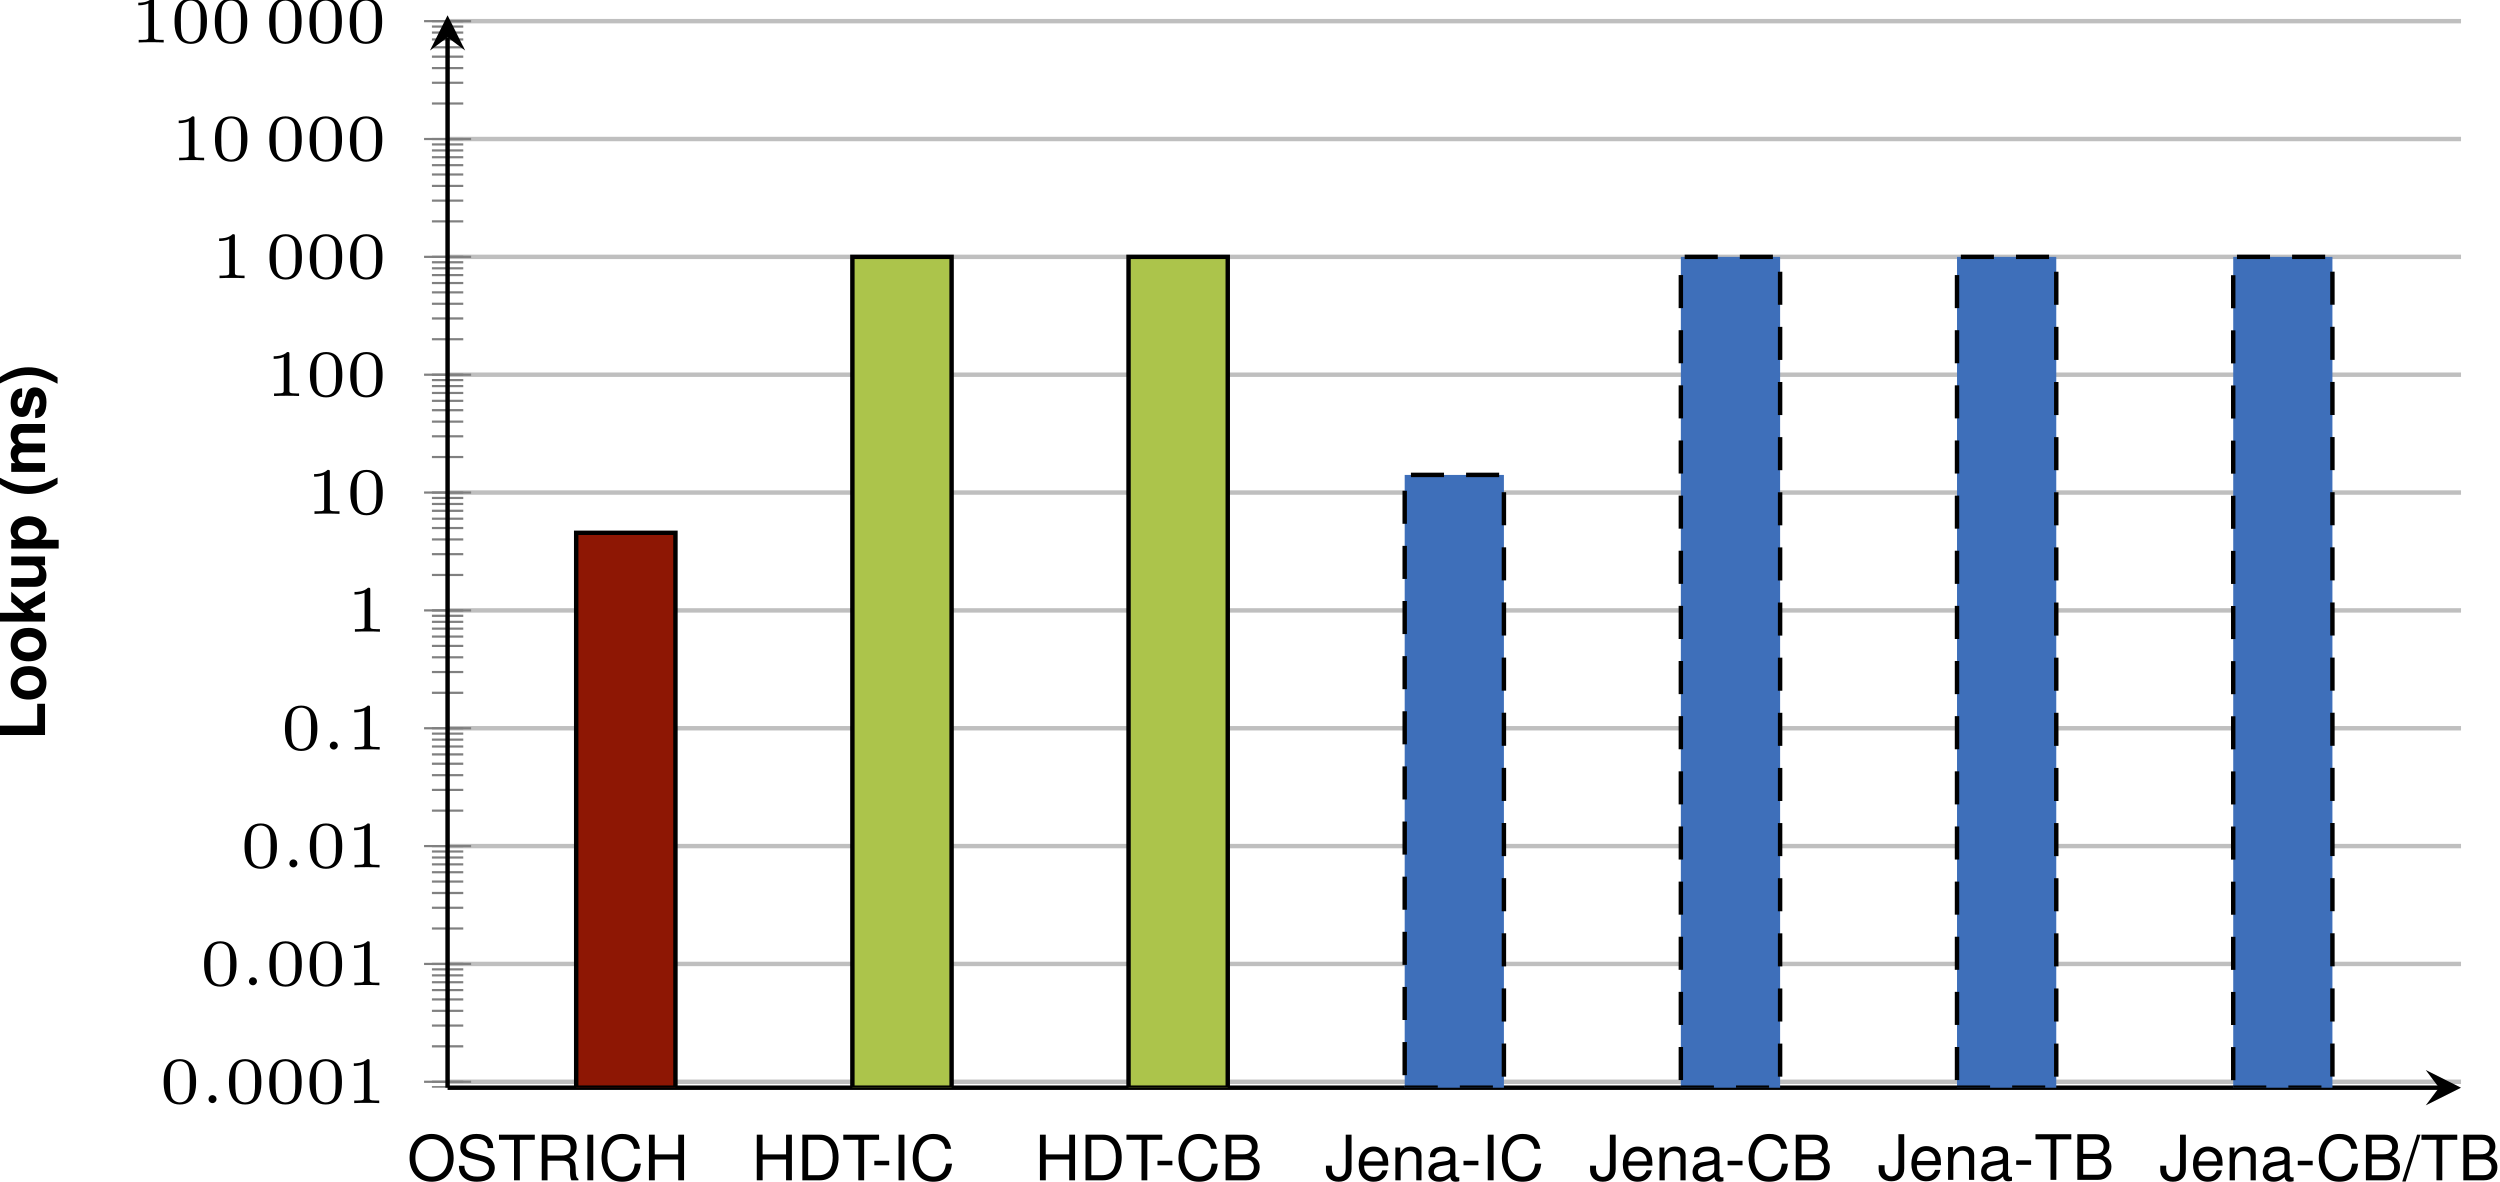
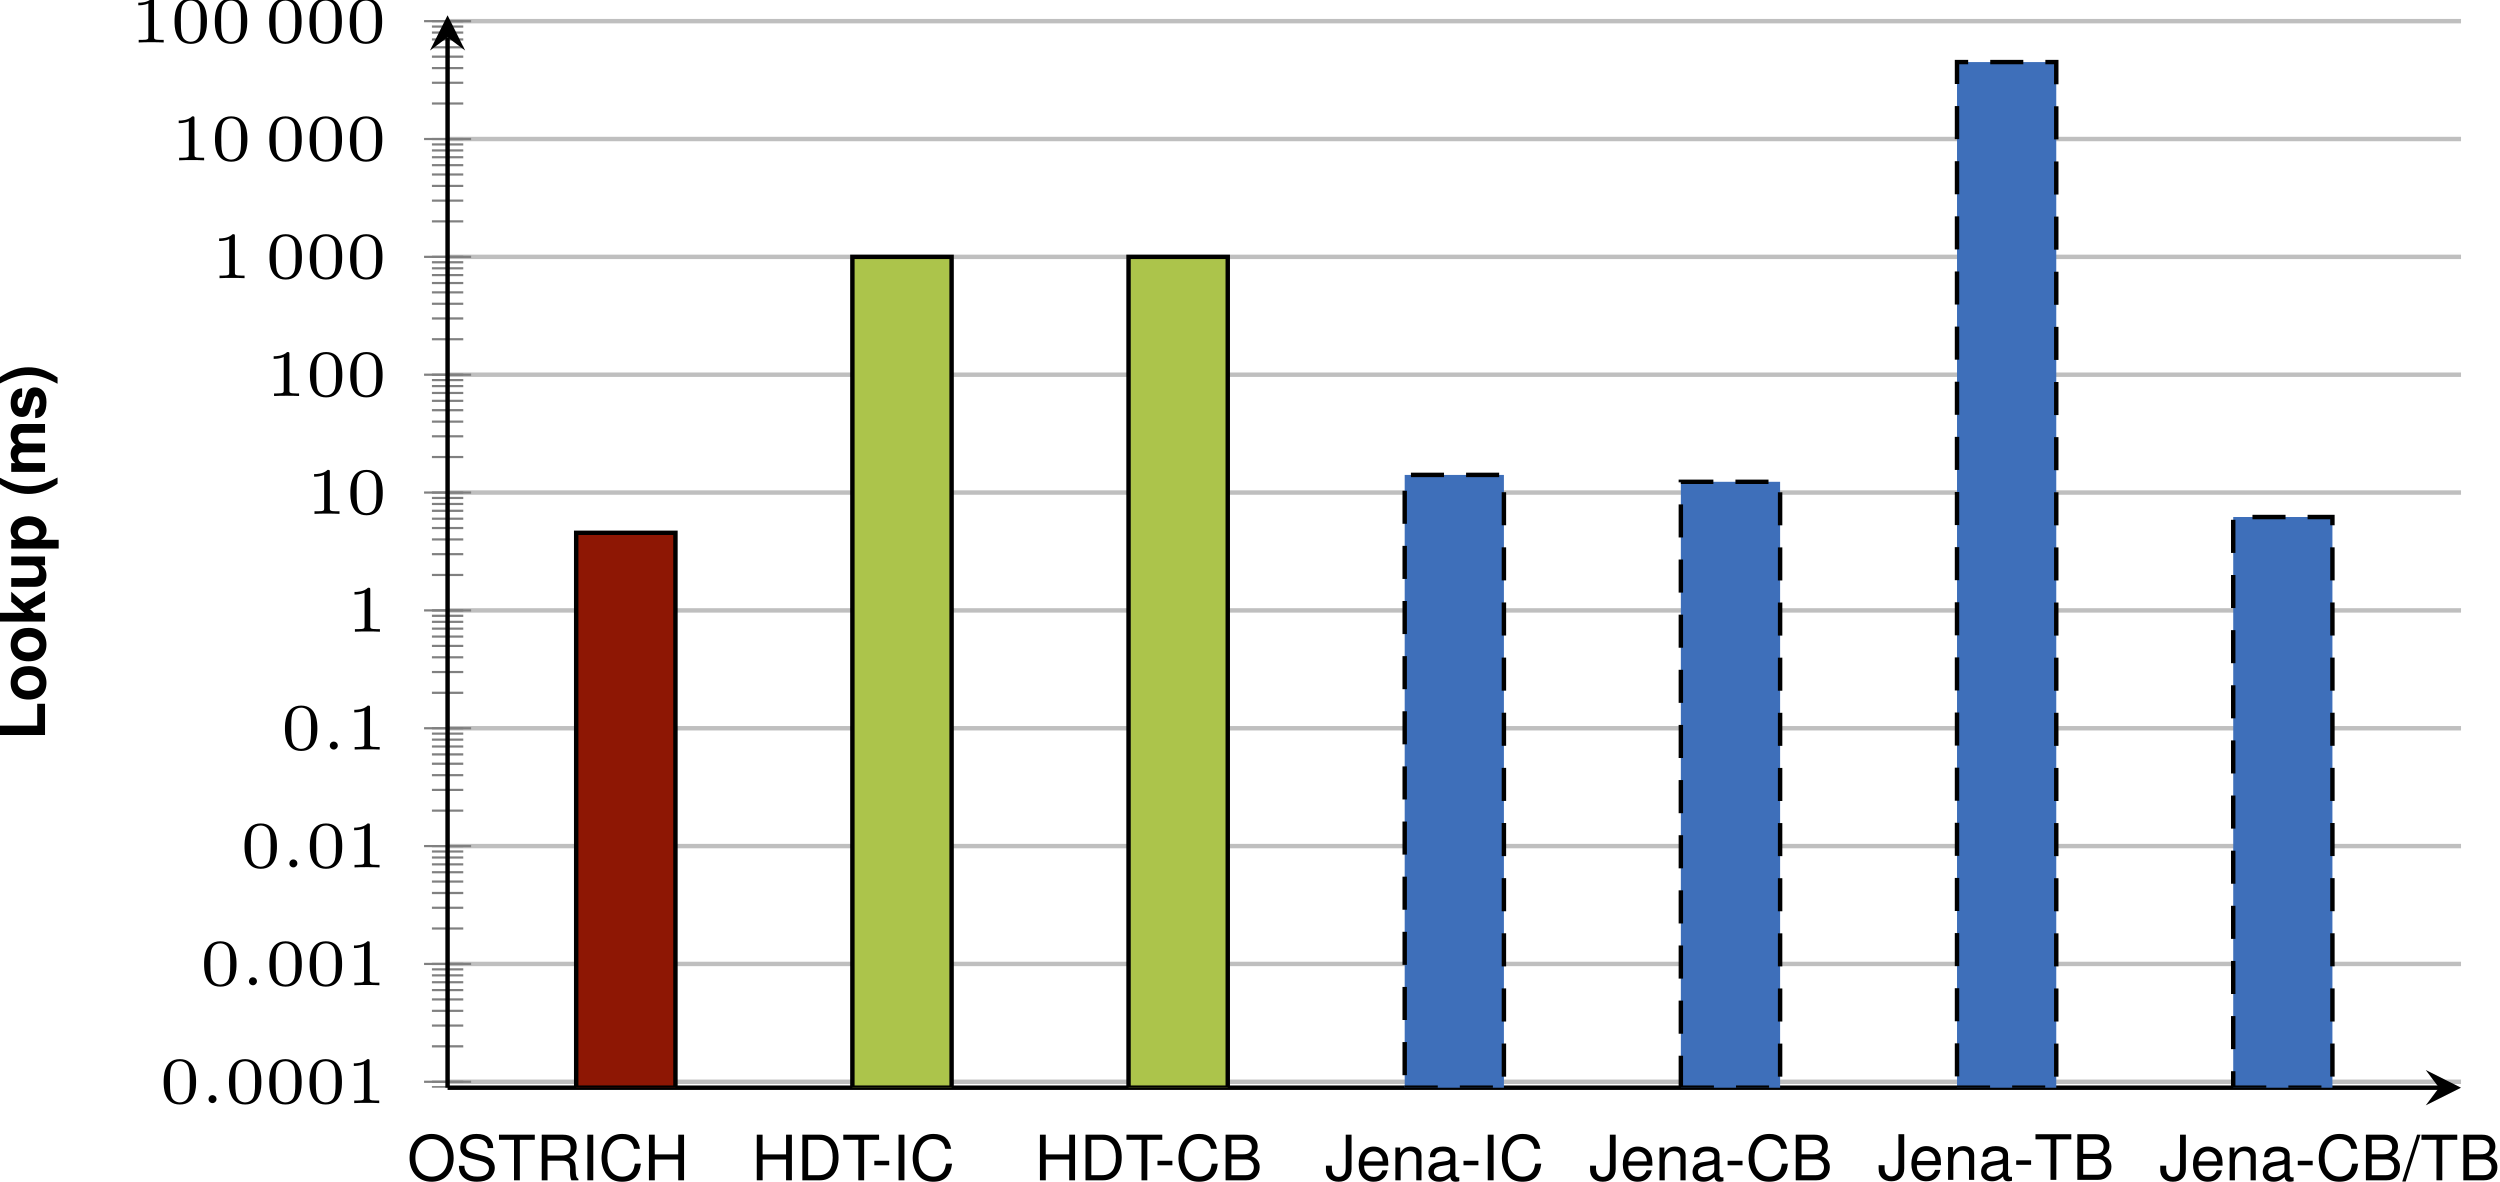
<svg xmlns="http://www.w3.org/2000/svg" xmlns:xlink="http://www.w3.org/1999/xlink" height="106.752pt" version="1.1" viewBox="2.863 -12.139 225.896 106.752" width="225.896pt">
  <defs>
    <clipPath id="clip1">
      <path d="M-98.43 86.144V-10.758H366.977V86.144" />
    </clipPath>
    <clipPath id="clip3">
      <path d="M-98.43 86.144V-10.758H366.977V86.144" />
    </clipPath>
    <clipPath id="clip4">
      <path d="M43.305 86.144H225.238V-10.758H43.305Z" />
    </clipPath>
    <path d="M1.148 -4.124C0.498 -3.146 0.226 -2.365 0.226 -1.499C0.226 -0.628 0.498 0.153 1.148 1.131H1.714C1.115 -0.034 0.922 -0.668 0.922 -1.499C0.922 -2.325 1.115 -2.97 1.714 -4.124H1.148Z" id="g1-40" />
    <path d="M0.69 1.131C1.341 0.153 1.612 -0.628 1.612 -1.494C1.612 -2.365 1.341 -3.146 0.69 -4.124H0.124C0.724 -2.959 0.917 -2.325 0.917 -1.494C0.917 -0.668 0.724 -0.023 0.124 1.131H0.69Z" id="g1-41" />
    <path d="M1.301 -4.124H0.453V0H3.276V-0.707H1.301V-4.124Z" id="g1-76" />
    <path d="M1.126 -1.867V-4.124H0.334V0H1.126V-1.001L1.443 -1.346L2.172 0H3.1L1.986 -1.901L3.027 -3.055H2.127L1.126 -1.867Z" id="g1-107" />
    <path d="M0.339 -3.055V0H1.131V-1.833C1.131 -2.206 1.335 -2.433 1.675 -2.433C1.941 -2.433 2.105 -2.28 2.105 -2.037V0H2.897V-1.833C2.897 -2.206 3.1 -2.433 3.44 -2.433C3.706 -2.433 3.87 -2.28 3.87 -2.037V0H4.662V-2.161C4.662 -2.755 4.3 -3.106 3.689 -3.106C3.304 -3.106 3.032 -2.97 2.795 -2.653C2.648 -2.942 2.342 -3.106 1.963 -3.106C1.612 -3.106 1.386 -2.987 1.126 -2.676V-3.055H0.339Z" id="g1-109" />
    <path d="M1.703 -3.106C0.769 -3.106 0.198 -2.489 0.198 -1.488C0.198 -0.481 0.769 0.13 1.709 0.13C2.636 0.13 3.219 -0.487 3.219 -1.465C3.219 -2.501 2.659 -3.106 1.703 -3.106ZM1.709 -2.467C2.144 -2.467 2.427 -2.076 2.427 -1.477C2.427 -0.905 2.133 -0.509 1.709 -0.509C1.279 -0.509 0.99 -0.905 0.99 -1.488S1.279 -2.467 1.709 -2.467Z" id="g1-111" />
    <path d="M1.12 -3.055H0.328V1.233H1.12V-0.362C1.313 -0.023 1.584 0.136 1.969 0.136C2.704 0.136 3.247 -0.554 3.247 -1.482C3.247 -1.912 3.123 -2.342 2.919 -2.625C2.716 -2.914 2.337 -3.106 1.969 -3.106C1.584 -3.106 1.313 -2.942 1.12 -2.602V-3.055ZM1.788 -2.444C2.189 -2.444 2.455 -2.054 2.455 -1.471C2.455 -0.917 2.178 -0.526 1.788 -0.526C1.392 -0.526 1.12 -0.911 1.12 -1.482S1.392 -2.444 1.788 -2.444Z" id="g1-112" />
    <path d="M2.857 -2.071C2.846 -2.716 2.348 -3.106 1.528 -3.106C0.752 -3.106 0.272 -2.716 0.272 -2.088C0.272 -1.884 0.334 -1.709 0.441 -1.59C0.549 -1.482 0.645 -1.431 0.939 -1.335L1.884 -1.041C2.082 -0.979 2.15 -0.917 2.15 -0.792C2.15 -0.605 1.929 -0.492 1.561 -0.492C1.358 -0.492 1.194 -0.532 1.092 -0.6C1.007 -0.662 0.973 -0.724 0.939 -0.888H0.164C0.187 -0.221 0.679 0.13 1.607 0.13C2.031 0.13 2.354 0.04 2.58 -0.141S2.942 -0.605 2.942 -0.905C2.942 -1.301 2.744 -1.556 2.342 -1.675L1.341 -1.963C1.12 -2.031 1.064 -2.076 1.064 -2.201C1.064 -2.37 1.245 -2.484 1.522 -2.484C1.901 -2.484 2.088 -2.348 2.093 -2.071H2.857Z" id="g1-115" />
    <path d="M3.061 0V-3.055H2.269V-1.143C2.269 -0.781 2.014 -0.543 1.629 -0.543C1.29 -0.543 1.12 -0.724 1.12 -1.092V-3.055H0.328V-0.928C0.328 -0.255 0.702 0.13 1.352 0.13C1.765 0.13 2.042 -0.023 2.269 -0.362V0H3.061Z" id="g1-117" />
    <path d="M1.494 -0.359C1.494 -0.574 1.321 -0.723 1.136 -0.723C0.921 -0.723 0.771 -0.55 0.771 -0.365C0.771 -0.161 0.933 0 1.136 0C1.327 0 1.494 -0.167 1.494 -0.359Z" id="g2-58" />
    <path d="M3.288 -1.907C3.288 -2.343 3.288 -3.975 1.823 -3.975S0.359 -2.343 0.359 -1.907C0.359 -1.476 0.359 0.126 1.823 0.126S3.288 -1.476 3.288 -1.907ZM1.823 -0.066C1.572 -0.066 1.166 -0.185 1.022 -0.681C0.927 -1.028 0.927 -1.614 0.927 -1.985C0.927 -2.385 0.927 -2.845 1.01 -3.168C1.16 -3.706 1.614 -3.784 1.823 -3.784C2.098 -3.784 2.493 -3.652 2.624 -3.198C2.714 -2.881 2.72 -2.445 2.72 -1.985C2.72 -1.602 2.72 -0.998 2.618 -0.664C2.451 -0.143 2.02 -0.066 1.823 -0.066Z" id="g3-48" />
    <path d="M2.146 -3.796C2.146 -3.975 2.122 -3.975 1.943 -3.975C1.548 -3.593 0.938 -3.593 0.723 -3.593V-3.359C0.879 -3.359 1.273 -3.359 1.632 -3.527V-0.508C1.632 -0.311 1.632 -0.233 1.016 -0.233H0.759V0C1.088 -0.024 1.554 -0.024 1.889 -0.024S2.69 -0.024 3.019 0V-0.233H2.762C2.146 -0.233 2.146 -0.311 2.146 -0.508V-3.796Z" id="g3-49" />
    <path d="M1.607 -1.765H0.26V-1.358H1.607V-1.765Z" id="g5-45" />
    <path d="M1.296 -4.124L-0.045 0.113H0.266L1.607 -4.124H1.296Z" id="g5-47" />
    <path d="M0.447 0H2.308C2.699 0 2.987 -0.107 3.208 -0.345C3.411 -0.56 3.525 -0.854 3.525 -1.177C3.525 -1.675 3.298 -1.974 2.772 -2.178C3.146 -2.354 3.344 -2.659 3.344 -3.078C3.344 -3.378 3.23 -3.643 3.015 -3.836C2.8 -4.034 2.518 -4.124 2.122 -4.124H0.447V0ZM0.973 -2.348V-3.66H1.991C2.286 -3.66 2.45 -3.621 2.591 -3.513C2.738 -3.4 2.817 -3.23 2.817 -3.004C2.817 -2.783 2.738 -2.608 2.591 -2.495C2.45 -2.387 2.286 -2.348 1.991 -2.348H0.973ZM0.973 -0.464V-1.884H2.257C2.512 -1.884 2.682 -1.822 2.806 -1.686C2.931 -1.556 2.998 -1.375 2.998 -1.171C2.998 -0.973 2.931 -0.792 2.806 -0.662C2.682 -0.526 2.512 -0.464 2.257 -0.464H0.973Z" id="g5-66" />
    <path d="M3.745 -2.846C3.581 -3.751 3.061 -4.192 2.155 -4.192C1.601 -4.192 1.154 -4.017 0.849 -3.677C0.475 -3.27 0.272 -2.682 0.272 -2.014C0.272 -1.335 0.481 -0.752 0.871 -0.351C1.188 -0.023 1.595 0.13 2.133 0.13C3.14 0.13 3.706 -0.413 3.83 -1.505H3.287C3.242 -1.222 3.185 -1.03 3.1 -0.866C2.931 -0.526 2.58 -0.334 2.139 -0.334C1.318 -0.334 0.798 -0.99 0.798 -2.02C0.798 -3.078 1.296 -3.728 2.093 -3.728C2.427 -3.728 2.738 -3.626 2.908 -3.468C3.061 -3.327 3.146 -3.151 3.208 -2.846H3.745Z" id="g5-67" />
    <path d="M0.504 0H2.093C3.134 0 3.774 -0.781 3.774 -2.065C3.774 -3.344 3.14 -4.124 2.093 -4.124H0.504V0ZM1.03 -0.464V-3.66H2.003C2.817 -3.66 3.247 -3.112 3.247 -2.059C3.247 -1.018 2.817 -0.464 2.003 -0.464H1.03Z" id="g5-68" />
    <path d="M3.117 -1.878V0H3.643V-4.124H3.117V-2.342H0.996V-4.124H0.47V0H1.001V-1.878H3.117Z" id="g5-72" />
    <path d="M1.098 -4.124H0.566V0H1.098V-4.124Z" id="g5-73" />
    <path d="M1.884 -4.124V-1.222C1.884 -0.894 1.85 -0.707 1.754 -0.566C1.652 -0.407 1.46 -0.311 1.25 -0.311C0.854 -0.311 0.634 -0.577 0.634 -1.058V-1.324H0.096V-0.962C0.096 -0.294 0.537 0.13 1.245 0.13C1.963 0.13 2.41 -0.317 2.41 -1.03V-4.124H1.884Z" id="g5-74" />
    <path d="M2.201 -4.192C1.018 -4.192 0.215 -3.321 0.215 -2.031S1.018 0.13 2.206 0.13C2.704 0.13 3.151 -0.023 3.485 -0.306C3.932 -0.685 4.198 -1.324 4.198 -1.997C4.198 -3.327 3.411 -4.192 2.201 -4.192ZM2.201 -3.728C3.095 -3.728 3.672 -3.049 3.672 -2.008C3.672 -1.013 3.078 -0.334 2.206 -0.334C1.33 -0.334 0.741 -1.013 0.741 -2.031S1.33 -3.728 2.201 -3.728Z" id="g5-79" />
    <path d="M1.052 -1.776H2.41C2.88 -1.776 3.089 -1.55 3.089 -1.041L3.083 -0.673C3.083 -0.419 3.129 -0.17 3.202 0H3.841V-0.13C3.643 -0.266 3.604 -0.413 3.592 -0.962C3.587 -1.641 3.479 -1.844 3.032 -2.037C3.496 -2.263 3.683 -2.552 3.683 -3.021C3.683 -3.734 3.236 -4.124 2.427 -4.124H0.526V0H1.052V-1.776ZM1.052 -2.24V-3.66H2.325C2.619 -3.66 2.789 -3.615 2.919 -3.502C3.061 -3.383 3.134 -3.196 3.134 -2.948C3.134 -2.461 2.885 -2.24 2.325 -2.24H1.052Z" id="g5-82" />
    <path d="M3.372 -2.914C3.366 -3.723 2.812 -4.192 1.861 -4.192C0.956 -4.192 0.396 -3.728 0.396 -2.981C0.396 -2.478 0.662 -2.161 1.205 -2.02L2.229 -1.748C2.75 -1.612 2.987 -1.403 2.987 -1.081C2.987 -0.86 2.868 -0.634 2.693 -0.509C2.529 -0.396 2.269 -0.334 1.935 -0.334C1.488 -0.334 1.182 -0.441 0.984 -0.679C0.832 -0.86 0.764 -1.058 0.769 -1.313H0.272C0.277 -0.933 0.351 -0.685 0.515 -0.458C0.798 -0.074 1.273 0.13 1.901 0.13C2.393 0.13 2.795 0.017 3.061 -0.187C3.338 -0.407 3.513 -0.775 3.513 -1.131C3.513 -1.641 3.196 -2.014 2.636 -2.167L1.601 -2.444C1.103 -2.58 0.922 -2.738 0.922 -3.055C0.922 -3.474 1.29 -3.751 1.844 -3.751C2.501 -3.751 2.868 -3.451 2.874 -2.914H3.372Z" id="g5-83" />
    <path d="M2.003 -3.66H3.355V-4.124H0.119V-3.66H1.477V0H2.003V-3.66Z" id="g5-84" />
    <path d="M3.027 -0.277C2.976 -0.266 2.953 -0.266 2.925 -0.266C2.761 -0.266 2.67 -0.351 2.67 -0.498V-2.24C2.67 -2.767 2.286 -3.049 1.556 -3.049C1.126 -3.049 0.769 -2.925 0.571 -2.704C0.436 -2.552 0.379 -2.382 0.368 -2.088H0.843C0.883 -2.45 1.098 -2.614 1.539 -2.614C1.963 -2.614 2.201 -2.455 2.201 -2.172V-2.048C2.201 -1.85 2.082 -1.765 1.709 -1.72C1.041 -1.635 0.939 -1.612 0.758 -1.539C0.413 -1.397 0.238 -1.131 0.238 -0.747C0.238 -0.209 0.611 0.13 1.211 0.13C1.584 0.13 1.884 0 2.218 -0.306C2.252 -0.006 2.399 0.13 2.704 0.13C2.8 0.13 2.874 0.119 3.027 0.079V-0.277ZM2.201 -0.933C2.201 -0.775 2.155 -0.679 2.014 -0.549C1.822 -0.373 1.59 -0.283 1.313 -0.283C0.945 -0.283 0.73 -0.458 0.73 -0.758C0.73 -1.069 0.939 -1.228 1.443 -1.301C1.941 -1.369 2.042 -1.392 2.201 -1.465V-0.933Z" id="g5-97" />
    <path d="M2.902 -1.324C2.902 -1.776 2.868 -2.048 2.783 -2.269C2.591 -2.755 2.139 -3.049 1.584 -3.049C0.758 -3.049 0.226 -2.416 0.226 -1.443S0.741 0.13 1.573 0.13C2.252 0.13 2.721 -0.255 2.84 -0.9H2.365C2.235 -0.509 1.969 -0.306 1.59 -0.306C1.29 -0.306 1.035 -0.441 0.877 -0.69C0.764 -0.86 0.724 -1.03 0.718 -1.324H2.902ZM0.73 -1.709C0.769 -2.257 1.103 -2.614 1.578 -2.614C2.042 -2.614 2.399 -2.229 2.399 -1.742C2.399 -1.731 2.399 -1.72 2.393 -1.709H0.73Z" id="g5-101" />
    <path d="M0.396 -2.965V0H0.871V-1.635C0.871 -2.24 1.188 -2.636 1.675 -2.636C2.048 -2.636 2.286 -2.41 2.286 -2.054V0H2.755V-2.24C2.755 -2.733 2.387 -3.049 1.816 -3.049C1.375 -3.049 1.092 -2.88 0.832 -2.467V-2.965H0.396Z" id="g5-110" />
  </defs>
  <g id="page1">
    <path clip-path="url(#clip1)" d="M43.305 85.609H225.238M43.305 74.961H225.238M43.305 64.312H225.238M43.305 53.664H225.238M43.305 43.016H225.238M43.305 32.367H225.238M43.305 21.719H225.238M43.305 11.07H225.238M43.305 0.422H225.238M43.305 -10.227H225.238" fill="none" stroke="#bfbfbf" stroke-miterlimit="10.037" stroke-width="0.4" />
    <path clip-path="url(#clip3)" d="M41.891 86.098H44.723M41.891 85.609H44.723M41.891 82.406H44.723M41.891 80.531H44.723M41.891 79.199H44.723M41.891 78.168H44.723M41.891 77.324H44.723M41.891 76.613H44.723M41.891 75.992H44.723M41.891 75.449H44.723M41.891 74.961H44.723M41.891 71.758H44.723M41.891 69.883H44.723M41.891 68.551H44.723M41.891 67.519H44.723M41.891 66.676H44.723M41.891 65.965H44.723M41.891 65.344H44.723M41.891 64.801H44.723M41.891 64.312H44.723M41.891 61.109H44.723M41.891 59.234H44.723M41.891 57.902H44.723M41.891 56.871H44.723M41.891 56.027H44.723M41.891 55.312H44.723M41.891 54.695H44.723M41.891 54.152H44.723M41.891 53.664H44.723M41.891 50.461H44.723M41.891 48.586H44.723M41.891 47.254H44.723M41.891 46.223H44.723M41.891 45.379H44.723M41.891 44.664H44.723M41.891 44.047H44.723M41.891 43.504H44.723M41.891 43.016H44.723M41.891 39.812H44.723M41.891 37.934H44.723M41.891 36.605H44.723M41.891 35.574H44.723M41.891 34.73H44.723M41.891 34.016H44.723M41.891 33.398H44.723M41.891 32.855H44.723M41.891 32.367H44.723M41.891 29.16H44.723M41.891 27.285H44.723M41.891 25.957H44.723M41.891 24.926H44.723M41.891 24.082H44.723M41.891 23.367H44.723M41.891 22.75H44.723M41.891 22.207H44.723M41.891 21.719H44.723M41.891 18.512H44.723M41.891 16.637H44.723M41.891 15.309H44.723M41.891 14.277H44.723M41.891 13.434H44.723M41.891 12.719H44.723M41.891 12.102H44.723M41.891 11.559H44.723M41.891 11.07H44.723M41.891 7.863H44.723M41.891 5.988H44.723M41.891 4.66H44.723M41.891 3.629H44.723M41.891 2.785H44.723M41.891 2.07H44.723M41.891 1.453H44.723M41.891 0.91H44.723M41.891 0.422H44.723M41.891 -2.785H44.723M41.891 -4.66H44.723M41.891 -5.988H44.723M41.891 -7.019H44.723M41.891 -7.863H44.723M41.891 -8.578H44.723M41.891 -9.195H44.723M41.891 -9.738H44.723M41.891 -10.227H44.723" fill="none" stroke="#808080" stroke-miterlimit="10.037" stroke-width="0.2" />
    <path clip-path="url(#clip3)" d="M41.18 85.609H45.434M41.18 74.961H45.434M41.18 64.312H45.434M41.18 53.664H45.434M41.18 43.016H45.434M41.18 32.367H45.434M41.18 21.719H45.434M41.18 11.07H45.434M41.18 0.422H45.434M41.18 -10.227H45.434" fill="none" stroke="#808080" stroke-miterlimit="10.037" stroke-width="0.2" />
    <path d="M43.305 86.144H223.246" fill="none" stroke="#000000" stroke-miterlimit="10.037" stroke-width="0.4" />
    <path d="M225.238 86.144L222.051 84.547L223.246 86.144L222.051 87.738" />
    <path d="M43.305 86.144V-8.766" fill="none" stroke="#000000" stroke-miterlimit="10.037" stroke-width="0.4" />
    <path d="M43.305 -10.758L41.711 -7.57L43.305 -8.766L44.898 -7.57" />
    <g transform="matrix(1 0 0 1 -90.6765 58.295)">
      <use x="107.969" xlink:href="#g3-48" y="29.242" />
      <use x="111.609" xlink:href="#g2-58" y="29.242" />
      <use x="113.869" xlink:href="#g3-48" y="29.242" />
      <use x="117.509" xlink:href="#g3-48" y="29.242" />
      <use x="121.148" xlink:href="#g3-48" y="29.242" />
      <use x="124.787" xlink:href="#g3-49" y="29.242" />
    </g>
    <g transform="matrix(1 0 0 1 -87.0235 47.6463)">
      <use x="107.969" xlink:href="#g3-48" y="29.242" />
      <use x="111.609" xlink:href="#g2-58" y="29.242" />
      <use x="113.869" xlink:href="#g3-48" y="29.242" />
      <use x="117.509" xlink:href="#g3-48" y="29.242" />
      <use x="121.148" xlink:href="#g3-49" y="29.242" />
    </g>
    <g transform="matrix(1 0 0 1 -83.3706 36.9977)">
      <use x="107.969" xlink:href="#g3-48" y="29.242" />
      <use x="111.609" xlink:href="#g2-58" y="29.242" />
      <use x="113.869" xlink:href="#g3-48" y="29.242" />
      <use x="117.509" xlink:href="#g3-49" y="29.242" />
    </g>
    <g transform="matrix(1 0 0 1 -79.7176 26.349)">
      <use x="107.969" xlink:href="#g3-48" y="29.242" />
      <use x="111.609" xlink:href="#g2-58" y="29.242" />
      <use x="113.869" xlink:href="#g3-49" y="29.242" />
    </g>
    <g transform="matrix(1 0 0 1 -73.7954 15.7004)">
      <use x="107.969" xlink:href="#g3-49" y="29.242" />
    </g>
    <g transform="matrix(1 0 0 1 -77.4484 5.0518)">
      <use x="107.969" xlink:href="#g3-49" y="29.242" />
      <use x="111.609" xlink:href="#g3-48" y="29.242" />
    </g>
    <g transform="matrix(1 0 0 1 -81.1013 -5.5969)">
      <use x="107.969" xlink:href="#g3-49" y="29.242" />
      <use x="111.609" xlink:href="#g3-48" y="29.242" />
      <use x="115.248" xlink:href="#g3-48" y="29.242" />
    </g>
    <g transform="matrix(1 0 0 1 -86.0273 -16.2455)">
      <use x="107.969" xlink:href="#g3-49" y="29.242" />
      <use x="112.882" xlink:href="#g3-48" y="29.242" />
      <use x="116.521" xlink:href="#g3-48" y="29.242" />
      <use x="120.16" xlink:href="#g3-48" y="29.242" />
    </g>
    <g transform="matrix(1 0 0 1 -89.6802 -26.8941)">
      <use x="107.969" xlink:href="#g3-49" y="29.242" />
      <use x="111.609" xlink:href="#g3-48" y="29.242" />
      <use x="116.521" xlink:href="#g3-48" y="29.242" />
      <use x="120.16" xlink:href="#g3-48" y="29.242" />
      <use x="123.8" xlink:href="#g3-48" y="29.242" />
    </g>
    <g transform="matrix(1 0 0 1 -93.3332 -37.5428)">
      <use x="107.969" xlink:href="#g3-49" y="29.242" />
      <use x="111.609" xlink:href="#g3-48" y="29.242" />
      <use x="115.248" xlink:href="#g3-48" y="29.242" />
      <use x="120.16" xlink:href="#g3-48" y="29.242" />
      <use x="123.8" xlink:href="#g3-48" y="29.242" />
      <use x="127.439" xlink:href="#g3-48" y="29.242" />
    </g>
    <path clip-path="url(#clip4)" d="M54.926 86.144H63.895V36.004H54.926Z" fill="#8e1704" />
    <path clip-path="url(#clip4)" d="M54.926 86.144H63.895V36.004H54.926Z" fill="none" stroke="#000000" stroke-miterlimit="10.037" stroke-width="0.4" />
    <path clip-path="url(#clip4)" d="M79.883 86.144H88.848V11.07H79.883Z" fill="#acc44b" />
    <path clip-path="url(#clip4)" d="M79.883 86.144H88.848V11.07H79.883Z" fill="none" stroke="#000000" stroke-miterlimit="10.037" stroke-width="0.4" />
    <path clip-path="url(#clip4)" d="M104.836 86.144H113.801V11.07H104.836Z" fill="#acc44b" />
    <path clip-path="url(#clip4)" d="M104.836 86.144H113.801V11.07H104.836Z" fill="none" stroke="#000000" stroke-miterlimit="10.037" stroke-width="0.4" />
    <path clip-path="url(#clip4)" d="M129.789 86.144H138.754V30.773H129.789Z" fill="#3e6fba" />
    <path clip-path="url(#clip4)" d="M129.789 86.144H138.754V30.773H129.789Z" fill="none" stroke="#000000" stroke-dasharray="2.989,1.993" stroke-miterlimit="10.037" stroke-width="0.4" />
-     <path clip-path="url(#clip4)" d="M154.742 86.144H163.711V11.07H154.742Z" fill="#3e6fba" />
-     <path clip-path="url(#clip4)" d="M154.742 86.144H163.711V11.07H154.742Z" fill="none" stroke="#000000" stroke-dasharray="2.989,1.993" stroke-miterlimit="10.037" stroke-width="0.4" />
-     <path clip-path="url(#clip4)" d="M179.695 86.144H188.664V11.07H179.695Z" fill="#3e6fba" />
-     <path clip-path="url(#clip4)" d="M179.695 86.144H188.664V11.07H179.695Z" fill="none" stroke="#000000" stroke-dasharray="2.989,1.993" stroke-miterlimit="10.037" stroke-width="0.4" />
-     <path clip-path="url(#clip4)" d="M204.653 86.144H213.617V11.07H204.653Z" fill="#3e6fba" />
-     <path clip-path="url(#clip4)" d="M204.653 86.144H213.617V11.07H204.653Z" fill="none" stroke="#000000" stroke-dasharray="2.989,1.993" stroke-miterlimit="10.037" stroke-width="0.4" />
+     <path clip-path="url(#clip4)" d="M154.742 86.144H163.711V31.395H154.742Z" fill="#3e6fba" />
+     <path clip-path="url(#clip4)" d="M154.742 86.144H163.711V31.395H154.742Z" fill="none" stroke="#000000" stroke-dasharray="2.989,1.993" stroke-miterlimit="10.037" stroke-width="0.4" />
+     <path clip-path="url(#clip4)" d="M179.695 86.144H188.664V-6.531H179.695Z" fill="#3e6fba" />
+     <path clip-path="url(#clip4)" d="M179.695 86.144H188.664V-6.531H179.695Z" fill="none" stroke="#000000" stroke-dasharray="2.989,1.993" stroke-miterlimit="10.037" stroke-width="0.4" />
+     <path clip-path="url(#clip4)" d="M204.653 86.144H213.617V34.578H204.653Z" fill="#3e6fba" />
+     <path clip-path="url(#clip4)" d="M204.653 86.144H213.617V34.578H204.653Z" fill="none" stroke="#000000" stroke-dasharray="2.989,1.993" stroke-miterlimit="10.037" stroke-width="0.4" />
    <g transform="matrix(0 -1 1 0 -22.3097 162.697)">
      <use x="107.969" xlink:href="#g1-76" y="29.242" />
      <use x="111.426" xlink:href="#g1-111" y="29.242" />
      <use x="114.883" xlink:href="#g1-111" y="29.242" />
      <use x="118.34" xlink:href="#g1-107" y="29.242" />
      <use x="121.485" xlink:href="#g1-117" y="29.242" />
      <use x="124.942" xlink:href="#g1-112" y="29.242" />
      <use x="129.977" xlink:href="#g1-40" y="29.242" />
      <use x="131.861" xlink:href="#g1-109" y="29.242" />
      <use x="136.89" xlink:href="#g1-115" y="29.242" />
      <use x="140.036" xlink:href="#g1-41" y="29.242" />
    </g>
    <g transform="matrix(1 0 0 1 -83.0833 65.2704)">
      <use x="122.739" xlink:href="#g5-79" y="29.242" />
      <use x="127.14" xlink:href="#g5-83" y="29.242" />
      <use x="130.914" xlink:href="#g5-84" y="29.242" />
      <use x="134.37" xlink:href="#g5-82" y="29.242" />
      <use x="138.455" xlink:href="#g5-73" y="29.242" />
      <use x="140.028" xlink:href="#g5-67" y="29.242" />
      <use x="144.113" xlink:href="#g5-72" y="29.242" />
    </g>
    <g transform="matrix(1 0 0 1 -80.3178 65.2704)">
      <use x="151.091" xlink:href="#g5-72" y="29.242" />
      <use x="155.176" xlink:href="#g5-68" y="29.242" />
      <use x="159.26" xlink:href="#g5-84" y="29.242" />
      <use x="161.922" xlink:href="#g5-45" y="29.242" />
      <use x="163.806" xlink:href="#g5-73" y="29.242" />
      <use x="165.379" xlink:href="#g5-67" y="29.242" />
    </g>
    <g transform="matrix(1 0 0 1 -82.2117 65.2704)">
      <use x="178.571" xlink:href="#g5-72" y="29.242" />
      <use x="182.656" xlink:href="#g5-68" y="29.242" />
      <use x="186.741" xlink:href="#g5-84" y="29.242" />
      <use x="189.402" xlink:href="#g5-45" y="29.242" />
      <use x="191.286" xlink:href="#g5-67" y="29.242" />
      <use x="195.371" xlink:href="#g5-66" y="29.242" />
    </g>
    <g transform="matrix(1 0 0 1 -81.036 65.2704)">
      <use x="203.613" xlink:href="#g5-74" y="29.242" />
      <use x="206.441" xlink:href="#g5-101" y="29.242" />
      <use x="209.587" xlink:href="#g5-110" y="29.242" />
      <use x="212.732" xlink:href="#g5-97" y="29.242" />
      <use x="215.878" xlink:href="#g5-45" y="29.242" />
      <use x="217.762" xlink:href="#g5-73" y="29.242" />
      <use x="219.335" xlink:href="#g5-67" y="29.242" />
    </g>
    <g transform="matrix(1 0 0 1 -81.351 65.2704)">
      <use x="227.794" xlink:href="#g5-74" y="29.242" />
      <use x="230.622" xlink:href="#g5-101" y="29.242" />
      <use x="233.768" xlink:href="#g5-110" y="29.242" />
      <use x="236.913" xlink:href="#g5-97" y="29.242" />
      <use x="240.059" xlink:href="#g5-45" y="29.242" />
      <use x="241.943" xlink:href="#g5-67" y="29.242" />
      <use x="246.028" xlink:href="#g5-66" y="29.242" />
    </g>
    <g transform="matrix(1 0 0 1 -81.036 65.2292)">
      <use x="253.553" xlink:href="#g5-74" y="29.242" />
      <use x="256.382" xlink:href="#g5-101" y="29.242" />
      <use x="259.528" xlink:href="#g5-110" y="29.242" />
      <use x="262.673" xlink:href="#g5-97" y="29.242" />
      <use x="265.819" xlink:href="#g5-45" y="29.242" />
      <use x="267.703" xlink:href="#g5-84" y="29.242" />
      <use x="271.159" xlink:href="#g5-66" y="29.242" />
    </g>
    <g transform="matrix(1 0 0 1 -85.769 65.2704)">
      <use x="283.731" xlink:href="#g5-74" y="29.242" />
      <use x="286.56" xlink:href="#g5-101" y="29.242" />
      <use x="289.705" xlink:href="#g5-110" y="29.242" />
      <use x="292.851" xlink:href="#g5-97" y="29.242" />
      <use x="295.996" xlink:href="#g5-45" y="29.242" />
      <use x="297.88" xlink:href="#g5-67" y="29.242" />
      <use x="301.965" xlink:href="#g5-66" y="29.242" />
      <use x="305.738" xlink:href="#g5-47" y="29.242" />
      <use x="307.311" xlink:href="#g5-84" y="29.242" />
      <use x="310.768" xlink:href="#g5-66" y="29.242" />
    </g>
  </g>
</svg>
